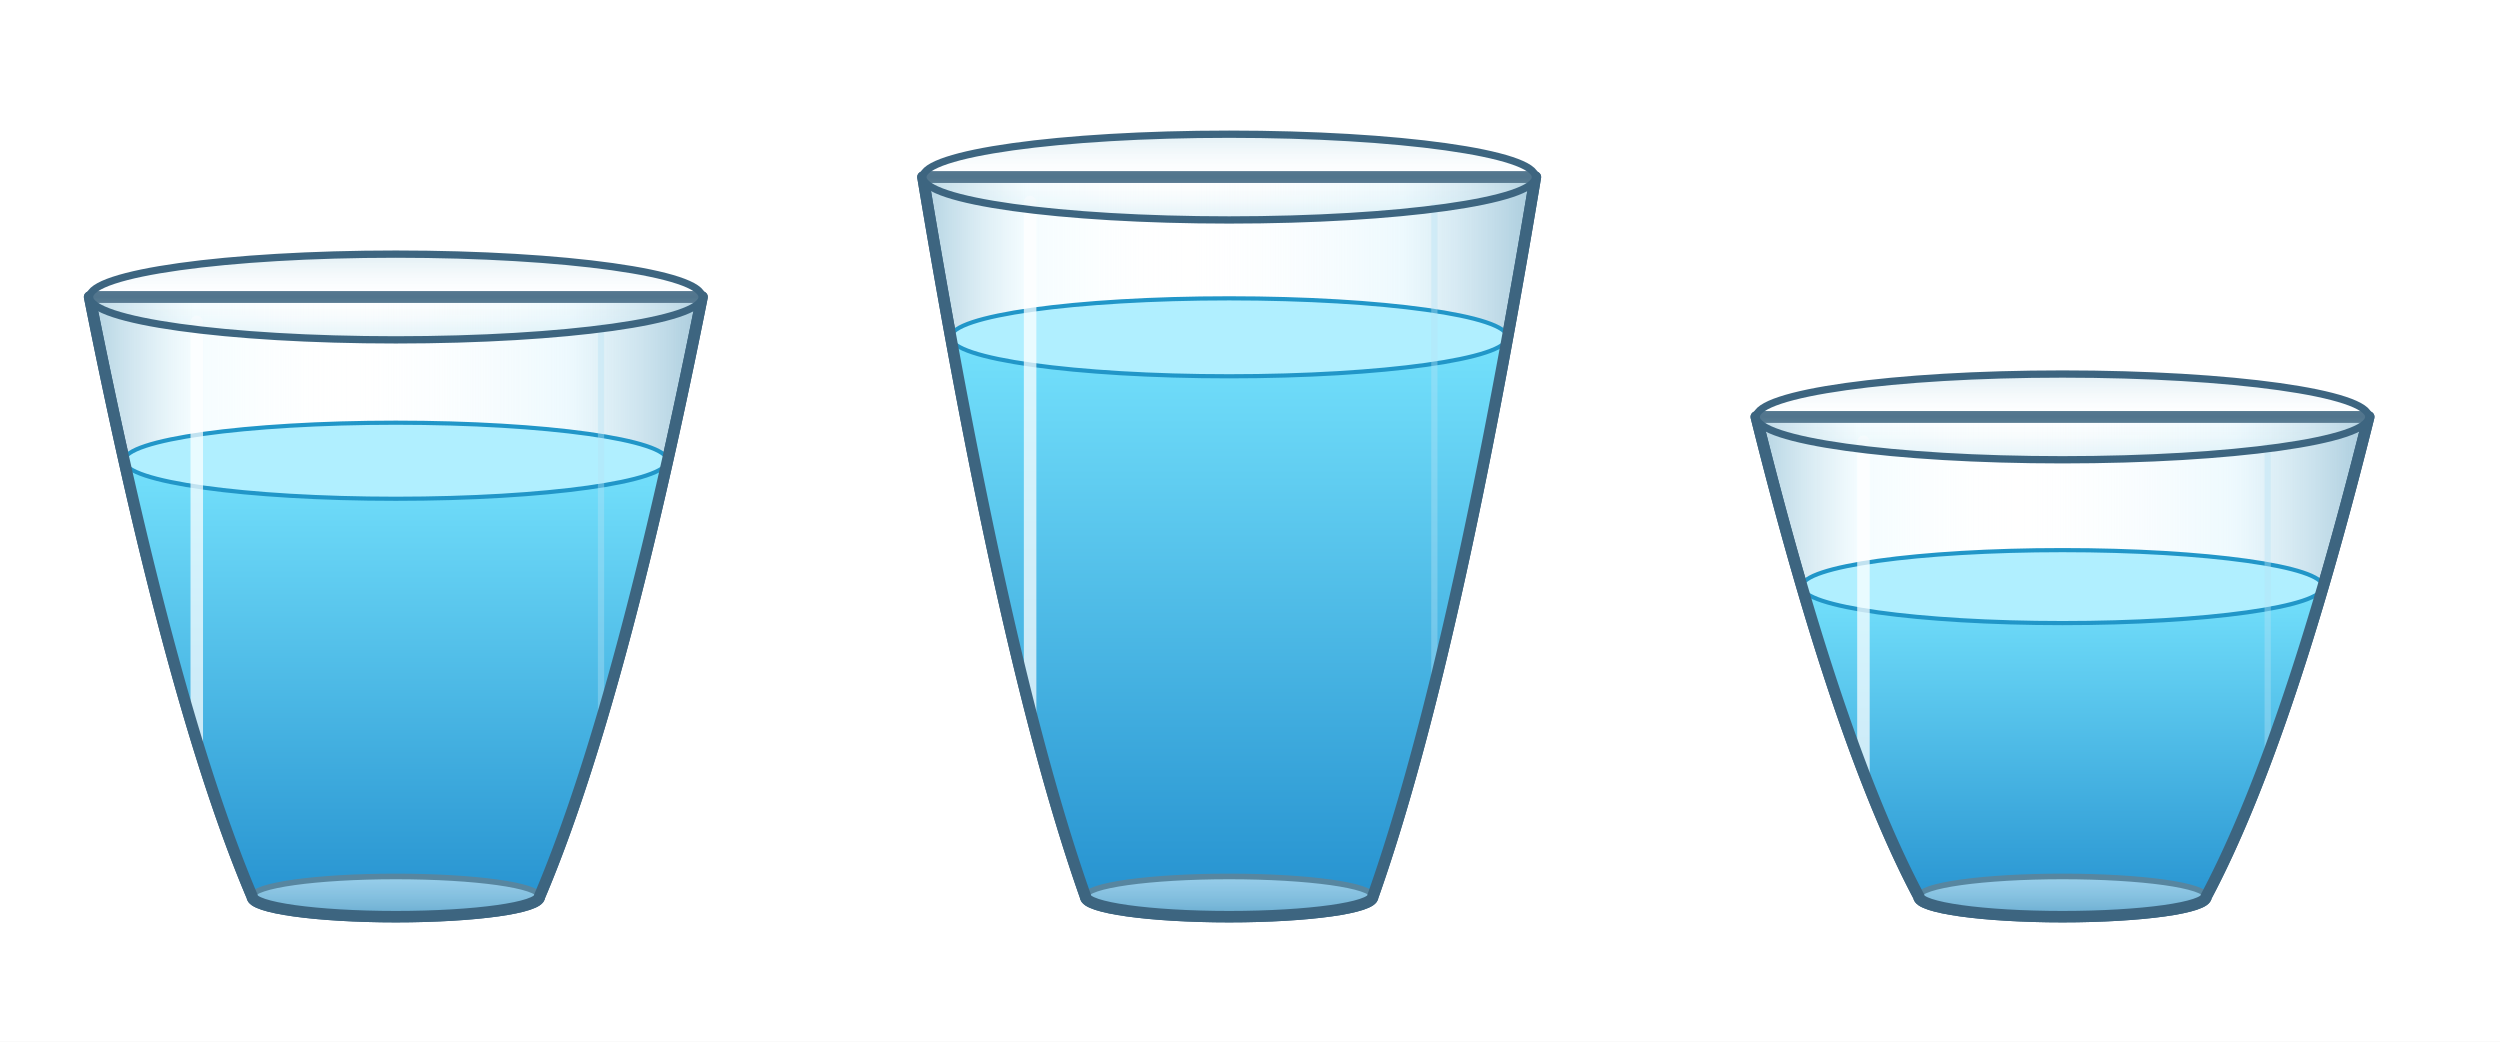
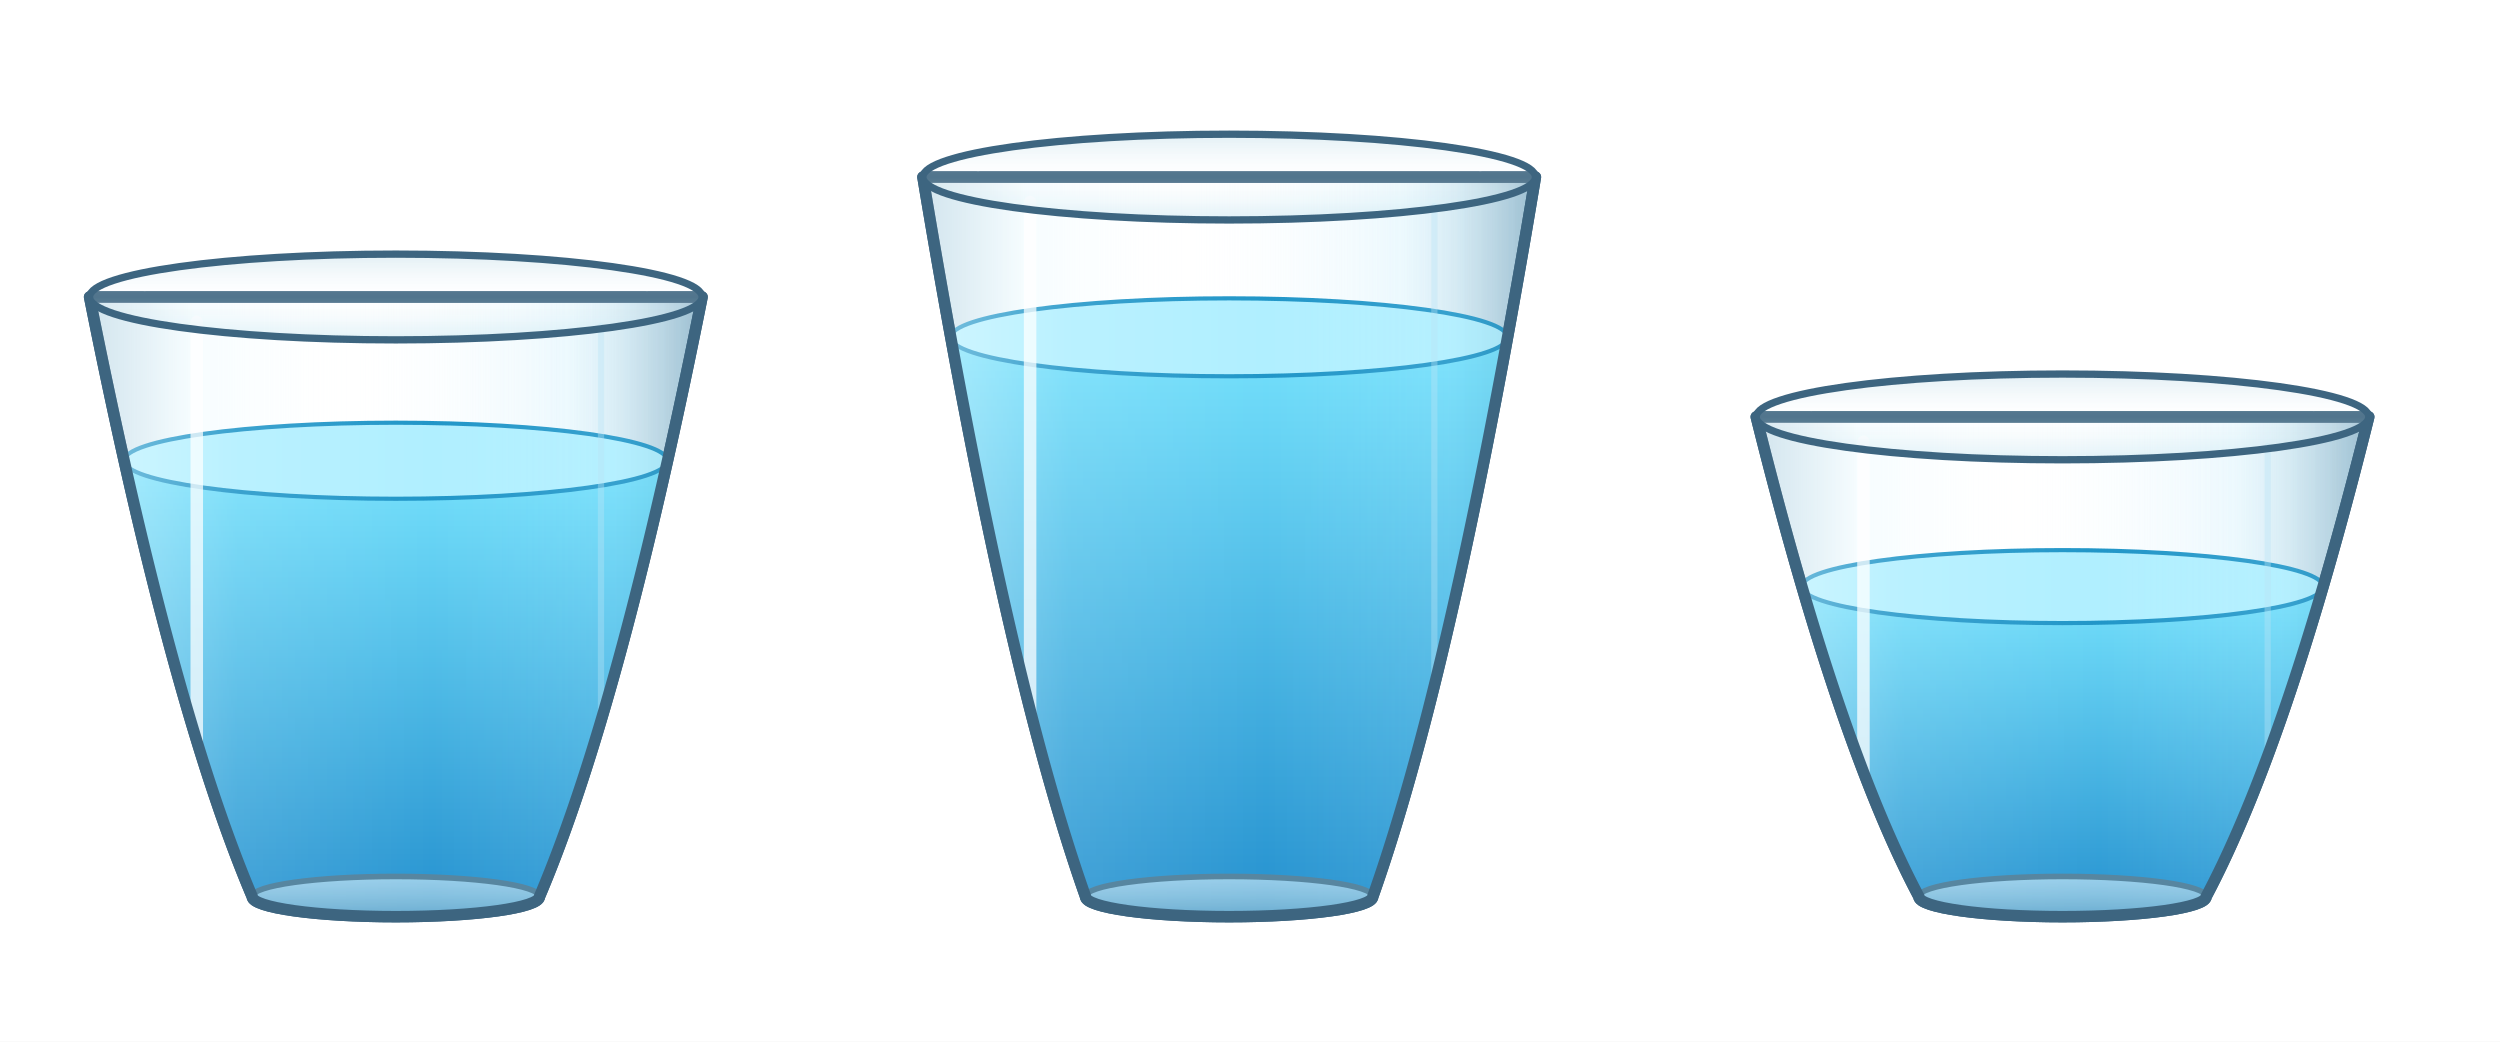
<svg xmlns="http://www.w3.org/2000/svg" width="1200" height="500" viewBox="0 0 1200 500">
  <defs>
    <linearGradient id="glass">
      <stop stop-color="#91bfd5" stop-opacity=".7" />
      <stop offset=".17" stop-color="#eafaff" stop-opacity=".5" />
      <stop offset=".43" stop-color="white" stop-opacity=".12" />
      <stop offset=".78" stop-color="#d8f2fc" stop-opacity=".45" />
      <stop offset="1" stop-color="#8bb9d0" stop-opacity=".75" />
    </linearGradient>
    <linearGradient id="water" x2="0" y2="1">
      <stop stop-color="#74e1fc" />
      <stop offset="1" stop-color="#238fce" />
    </linearGradient>
    <linearGradient id="baseGlass" x2="0" y2="1">
      <stop stop-color="#f1fcff" stop-opacity=".55" />
      <stop offset="1" stop-color="#86b8d0" stop-opacity=".7" />
    </linearGradient>
    <linearGradient id="rim" x2="0" y2="1">
      <stop stop-color="#9cc9dc" stop-opacity=".3" />
      <stop offset=".5" stop-color="white" stop-opacity=".1" />
      <stop offset="1" stop-color="#bce0ed" stop-opacity=".45" />
    </linearGradient>
+     <linearGradient id="brillo">
+       <stop stop-color="white" stop-opacity=".42" />
+       <stop offset=".24" stop-color="white" stop-opacity=".12" />
+       <stop offset=".56" stop-color="white" stop-opacity="0" />
+       <stop offset=".86" stop-color="#d6f5ff" stop-opacity=".12" />
+       <stop offset="1" stop-color="#456f89" stop-opacity=".14" />
+     </linearGradient>
  </defs>
  <rect width="1200" height="500" fill="white" />
  <defs>
    <clipPath id="body0">
      <path d="M121.051,430.347 L119.789,427.349 L118.55,424.351 L117.332,421.354 L116.133,418.356 L114.954,415.358 L113.794,412.36 L112.65,409.363 L111.523,406.365 L110.413,403.367 L109.317,400.369 L108.236,397.371 L107.17,394.373 L106.117,391.376 L105.076,388.378 L104.049,385.38 L103.034,382.382 L102.03,379.384 L101.038,376.387 L100.056,373.389 L99.085,370.391 L98.125,367.393 L97.174,364.395 L96.234,361.398 L95.302,358.4 L94.379,355.402 L93.466,352.404 L92.561,349.406 L91.664,346.409 L90.775,343.411 L89.894,340.413 L89.021,337.415 L88.155,334.417 L87.297,331.42 L86.446,328.422 L85.602,325.424 L84.764,322.426 L83.933,319.428 L83.109,316.43 L82.29,313.433 L81.479,310.435 L80.673,307.437 L79.873,304.439 L79.078,301.441 L78.29,298.444 L77.507,295.446 L76.729,292.448 L75.957,289.45 L75.189,286.452 L74.427,283.455 L73.67,280.457 L72.918,277.459 L72.171,274.461 L71.428,271.463 L70.69,268.466 L69.956,265.468 L69.227,262.47 L68.502,259.472 L67.782,256.474 L67.066,253.476 L66.354,250.479 L65.646,247.481 L64.942,244.483 L64.242,241.485 L63.546,238.488 L62.853,235.49 L62.165,232.492 L61.48,229.494 L60.799,226.496 L60.121,223.498 L59.447,220.501 L58.776,217.503 L58.109,214.505 L57.445,211.507 L56.784,208.509 L56.127,205.512 L55.473,202.514 L54.822,199.516 L54.174,196.518 L53.529,193.52 L52.888,190.523 L52.249,187.525 L51.613,184.527 L50.98,181.529 L50.35,178.531 L49.723,175.534 L49.098,172.536 L48.477,169.538 L47.858,166.54 L47.242,163.542 L46.628,160.544 L46.017,157.547 L45.408,154.549 L44.803,151.551 L44.199,148.553 L43.598,145.555 L43,142.558 L337,142.558 L336.402,145.555 L335.801,148.553 L335.197,151.551 L334.591,154.549 L333.983,157.547 L333.372,160.544 L332.759,163.542 L332.142,166.54 L331.523,169.538 L330.902,172.536 L330.277,175.534 L329.65,178.531 L329.02,181.529 L328.387,184.527 L327.751,187.525 L327.113,190.523 L326.471,193.52 L325.826,196.518 L325.178,199.516 L324.527,202.514 L323.873,205.512 L323.216,208.509 L322.555,211.507 L321.891,214.505 L321.224,217.503 L320.553,220.501 L319.879,223.498 L319.201,226.496 L318.52,229.494 L317.835,232.492 L317.147,235.49 L316.454,238.488 L315.758,241.485 L315.058,244.483 L314.354,247.481 L313.646,250.479 L312.934,253.476 L312.218,256.474 L311.498,259.472 L310.773,262.47 L310.044,265.468 L309.31,268.466 L308.572,271.463 L307.829,274.461 L307.082,277.459 L306.33,280.457 L305.573,283.455 L304.811,286.452 L304.043,289.45 L303.271,292.448 L302.493,295.446 L301.71,298.444 L300.922,301.441 L300.127,304.439 L299.327,307.437 L298.521,310.435 L297.709,313.433 L296.891,316.43 L296.067,319.428 L295.236,322.426 L294.399,325.424 L293.554,328.422 L292.703,331.42 L291.845,334.417 L290.979,337.415 L290.106,340.413 L289.225,343.411 L288.336,346.409 L287.44,349.406 L286.534,352.404 L285.621,355.402 L284.698,358.4 L283.767,361.398 L282.826,364.395 L281.875,367.393 L280.914,370.391 L279.944,373.389 L278.962,376.387 L277.97,379.384 L276.966,382.382 L275.951,385.38 L274.923,388.378 L273.883,391.376 L272.83,394.373 L271.764,397.371 L270.683,400.369 L269.587,403.367 L268.476,406.365 L267.35,409.363 L266.206,412.36 L265.046,415.358 L263.867,418.356 L262.668,421.354 L261.45,424.351 L260.211,427.349 L258.949,430.347 A68.949,9.653 0 0 1 121.051,430.347 Z" />
    </clipPath>
  </defs>
  <path d="M121.051,430.347 L119.789,427.349 L118.55,424.351 L117.332,421.354 L116.133,418.356 L114.954,415.358 L113.794,412.36 L112.65,409.363 L111.523,406.365 L110.413,403.367 L109.317,400.369 L108.236,397.371 L107.17,394.373 L106.117,391.376 L105.076,388.378 L104.049,385.38 L103.034,382.382 L102.03,379.384 L101.038,376.387 L100.056,373.389 L99.085,370.391 L98.125,367.393 L97.174,364.395 L96.234,361.398 L95.302,358.4 L94.379,355.402 L93.466,352.404 L92.561,349.406 L91.664,346.409 L90.775,343.411 L89.894,340.413 L89.021,337.415 L88.155,334.417 L87.297,331.42 L86.446,328.422 L85.602,325.424 L84.764,322.426 L83.933,319.428 L83.109,316.43 L82.29,313.433 L81.479,310.435 L80.673,307.437 L79.873,304.439 L79.078,301.441 L78.29,298.444 L77.507,295.446 L76.729,292.448 L75.957,289.45 L75.189,286.452 L74.427,283.455 L73.67,280.457 L72.918,277.459 L72.171,274.461 L71.428,271.463 L70.69,268.466 L69.956,265.468 L69.227,262.47 L68.502,259.472 L67.782,256.474 L67.066,253.476 L66.354,250.479 L65.646,247.481 L64.942,244.483 L64.242,241.485 L63.546,238.488 L62.853,235.49 L62.165,232.492 L61.48,229.494 L60.799,226.496 L60.121,223.498 L59.447,220.501 L58.776,217.503 L58.109,214.505 L57.445,211.507 L56.784,208.509 L56.127,205.512 L55.473,202.514 L54.822,199.516 L54.174,196.518 L53.529,193.52 L52.888,190.523 L52.249,187.525 L51.613,184.527 L50.98,181.529 L50.35,178.531 L49.723,175.534 L49.098,172.536 L48.477,169.538 L47.858,166.54 L47.242,163.542 L46.628,160.544 L46.017,157.547 L45.408,154.549 L44.803,151.551 L44.199,148.553 L43.598,145.555 L43,142.558 L337,142.558 L336.402,145.555 L335.801,148.553 L335.197,151.551 L334.591,154.549 L333.983,157.547 L333.372,160.544 L332.759,163.542 L332.142,166.54 L331.523,169.538 L330.902,172.536 L330.277,175.534 L329.65,178.531 L329.02,181.529 L328.387,184.527 L327.751,187.525 L327.113,190.523 L326.471,193.52 L325.826,196.518 L325.178,199.516 L324.527,202.514 L323.873,205.512 L323.216,208.509 L322.555,211.507 L321.891,214.505 L321.224,217.503 L320.553,220.501 L319.879,223.498 L319.201,226.496 L318.52,229.494 L317.835,232.492 L317.147,235.49 L316.454,238.488 L315.758,241.485 L315.058,244.483 L314.354,247.481 L313.646,250.479 L312.934,253.476 L312.218,256.474 L311.498,259.472 L310.773,262.47 L310.044,265.468 L309.31,268.466 L308.572,271.463 L307.829,274.461 L307.082,277.459 L306.33,280.457 L305.573,283.455 L304.811,286.452 L304.043,289.45 L303.271,292.448 L302.493,295.446 L301.71,298.444 L300.922,301.441 L300.127,304.439 L299.327,307.437 L298.521,310.435 L297.709,313.433 L296.891,316.43 L296.067,319.428 L295.236,322.426 L294.399,325.424 L293.554,328.422 L292.703,331.42 L291.845,334.417 L290.979,337.415 L290.106,340.413 L289.225,343.411 L288.336,346.409 L287.44,349.406 L286.534,352.404 L285.621,355.402 L284.698,358.4 L283.767,361.398 L282.826,364.395 L281.875,367.393 L280.914,370.391 L279.944,373.389 L278.962,376.387 L277.97,379.384 L276.966,382.382 L275.951,385.38 L274.923,388.378 L273.883,391.376 L272.83,394.373 L271.764,397.371 L270.683,400.369 L269.587,403.367 L268.476,406.365 L267.35,409.363 L266.206,412.36 L265.046,415.358 L263.867,418.356 L262.668,421.354 L261.45,424.351 L260.211,427.349 L258.949,430.347 A68.949,9.653 0 0 1 121.051,430.347 Z" fill="url(#glass)" stroke="#3d6580" stroke-width="5.5" stroke-linejoin="round" />
  <g clip-path="url(#body0)">
    <rect x="0" y="221.153" width="400" height="222.847" fill="url(#water)" />
    <ellipse cx="190" cy="221.153" rx="130.407" ry="18.257" fill="#b0efff" stroke="#2196c8" stroke-width="2" />
    <path d="M94.45 154.558 L94.45 420.347" stroke="white" stroke-opacity=".72" stroke-width="6" stroke-linecap="round" />
    <path d="M288.49 156.558 L288.49 420.347" stroke="#b5e3f6" stroke-opacity=".38" stroke-width="3" stroke-linecap="round" />
  </g>
+   <g aria-hidden="true" clip-path="url(#body0)">
+     <rect x="43" y="142.558" width="294" height="297.442" fill="url(#brillo)" />
+   </g>
+   <path d="M69.46,138.442 A123.48,13.377 0 0 1 310.54,138.442" fill="none" stroke="white" stroke-opacity=".9" stroke-width="2.8" stroke-linecap="round" />
  <ellipse data-base="true" cx="190" cy="430.347" rx="68.949" ry="9.653" fill="url(#baseGlass)" stroke="#5786a0" stroke-width="2.7" />
  <path d="M121.051,430.347 L119.789,427.349 L118.55,424.351 L117.332,421.354 L116.133,418.356 L114.954,415.358 L113.794,412.36 L112.65,409.363 L111.523,406.365 L110.413,403.367 L109.317,400.369 L108.236,397.371 L107.17,394.373 L106.117,391.376 L105.076,388.378 L104.049,385.38 L103.034,382.382 L102.03,379.384 L101.038,376.387 L100.056,373.389 L99.085,370.391 L98.125,367.393 L97.174,364.395 L96.234,361.398 L95.302,358.4 L94.379,355.402 L93.466,352.404 L92.561,349.406 L91.664,346.409 L90.775,343.411 L89.894,340.413 L89.021,337.415 L88.155,334.417 L87.297,331.42 L86.446,328.422 L85.602,325.424 L84.764,322.426 L83.933,319.428 L83.109,316.43 L82.29,313.433 L81.479,310.435 L80.673,307.437 L79.873,304.439 L79.078,301.441 L78.29,298.444 L77.507,295.446 L76.729,292.448 L75.957,289.45 L75.189,286.452 L74.427,283.455 L73.67,280.457 L72.918,277.459 L72.171,274.461 L71.428,271.463 L70.69,268.466 L69.956,265.468 L69.227,262.47 L68.502,259.472 L67.782,256.474 L67.066,253.476 L66.354,250.479 L65.646,247.481 L64.942,244.483 L64.242,241.485 L63.546,238.488 L62.853,235.49 L62.165,232.492 L61.48,229.494 L60.799,226.496 L60.121,223.498 L59.447,220.501 L58.776,217.503 L58.109,214.505 L57.445,211.507 L56.784,208.509 L56.127,205.512 L55.473,202.514 L54.822,199.516 L54.174,196.518 L53.529,193.52 L52.888,190.523 L52.249,187.525 L51.613,184.527 L50.98,181.529 L50.35,178.531 L49.723,175.534 L49.098,172.536 L48.477,169.538 L47.858,166.54 L47.242,163.542 L46.628,160.544 L46.017,157.547 L45.408,154.549 L44.803,151.551 L44.199,148.553 L43.598,145.555 L43,142.558 L337,142.558 L336.402,145.555 L335.801,148.553 L335.197,151.551 L334.591,154.549 L333.983,157.547 L333.372,160.544 L332.759,163.542 L332.142,166.54 L331.523,169.538 L330.902,172.536 L330.277,175.534 L329.65,178.531 L329.02,181.529 L328.387,184.527 L327.751,187.525 L327.113,190.523 L326.471,193.52 L325.826,196.518 L325.178,199.516 L324.527,202.514 L323.873,205.512 L323.216,208.509 L322.555,211.507 L321.891,214.505 L321.224,217.503 L320.553,220.501 L319.879,223.498 L319.201,226.496 L318.52,229.494 L317.835,232.492 L317.147,235.49 L316.454,238.488 L315.758,241.485 L315.058,244.483 L314.354,247.481 L313.646,250.479 L312.934,253.476 L312.218,256.474 L311.498,259.472 L310.773,262.47 L310.044,265.468 L309.31,268.466 L308.572,271.463 L307.829,274.461 L307.082,277.459 L306.33,280.457 L305.573,283.455 L304.811,286.452 L304.043,289.45 L303.271,292.448 L302.493,295.446 L301.71,298.444 L300.922,301.441 L300.127,304.439 L299.327,307.437 L298.521,310.435 L297.709,313.433 L296.891,316.43 L296.067,319.428 L295.236,322.426 L294.399,325.424 L293.554,328.422 L292.703,331.42 L291.845,334.417 L290.979,337.415 L290.106,340.413 L289.225,343.411 L288.336,346.409 L287.44,349.406 L286.534,352.404 L285.621,355.402 L284.698,358.4 L283.767,361.398 L282.826,364.395 L281.875,367.393 L280.914,370.391 L279.944,373.389 L278.962,376.387 L277.97,379.384 L276.966,382.382 L275.951,385.38 L274.923,388.378 L273.883,391.376 L272.83,394.373 L271.764,397.371 L270.683,400.369 L269.587,403.367 L268.476,406.365 L267.35,409.363 L266.206,412.36 L265.046,415.358 L263.867,418.356 L262.668,421.354 L261.45,424.351 L260.211,427.349 L258.949,430.347 A68.949,9.653 0 0 1 121.051,430.347 Z" fill="none" stroke="#3d6580" stroke-width="5.5" stroke-linejoin="round" />
  <ellipse cx="190" cy="142.558" rx="147" ry="20.58" fill="url(#rim)" stroke="#3d6580" stroke-width="3.5" />
  <defs>
    <clipPath id="body1">
      <path d="M521.051,430.347 L519.789,426.75 L518.55,423.152 L517.332,419.555 L516.133,415.958 L514.954,412.36 L513.794,408.763 L512.65,405.166 L511.524,401.568 L510.413,397.971 L509.317,394.373 L508.236,390.776 L507.17,387.179 L506.117,383.581 L505.077,379.984 L504.049,376.387 L503.034,372.789 L502.03,369.192 L501.038,365.594 L500.056,361.997 L499.086,358.4 L498.125,354.802 L497.174,351.205 L496.233,347.608 L495.302,344.01 L494.379,340.413 L493.466,336.815 L492.56,333.218 L491.664,329.621 L490.775,326.023 L489.894,322.426 L489.021,318.829 L488.155,315.231 L487.297,311.634 L486.446,308.037 L485.601,304.439 L484.764,300.842 L483.933,297.245 L483.109,293.647 L482.291,290.05 L481.479,286.452 L480.673,282.855 L479.873,279.258 L479.078,275.66 L478.29,272.063 L477.507,268.466 L476.729,264.868 L475.957,261.271 L475.189,257.673 L474.427,254.076 L473.67,250.479 L472.918,246.881 L472.171,243.284 L471.428,239.687 L470.69,236.089 L469.956,232.492 L469.227,228.894 L468.502,225.297 L467.782,221.7 L467.066,218.102 L466.354,214.505 L465.646,210.908 L464.942,207.31 L464.242,203.713 L463.546,200.115 L462.853,196.518 L462.165,192.921 L461.48,189.323 L460.799,185.726 L460.121,182.129 L459.447,178.531 L458.776,174.934 L458.109,171.337 L457.445,167.739 L456.784,164.142 L456.127,160.544 L455.473,156.947 L454.822,153.35 L454.174,149.752 L453.529,146.155 L452.887,142.558 L452.249,138.96 L451.613,135.363 L450.98,131.766 L450.35,128.168 L449.723,124.571 L449.098,120.973 L448.477,117.376 L447.858,113.779 L447.241,110.181 L446.628,106.584 L446.017,102.987 L445.409,99.389 L444.803,95.792 L444.199,92.195 L443.598,88.597 L443,85 L737,85 L736.402,88.597 L735.801,92.195 L735.197,95.792 L734.591,99.389 L733.983,102.987 L733.372,106.584 L732.759,110.181 L732.142,113.779 L731.523,117.376 L730.902,120.973 L730.277,124.571 L729.65,128.168 L729.02,131.766 L728.387,135.363 L727.751,138.96 L727.112,142.558 L726.471,146.155 L725.826,149.752 L725.178,153.35 L724.527,156.947 L723.873,160.544 L723.216,164.142 L722.555,167.739 L721.891,171.337 L721.224,174.934 L720.553,178.531 L719.879,182.129 L719.201,185.726 L718.52,189.323 L717.835,192.921 L717.146,196.518 L716.454,200.115 L715.758,203.713 L715.058,207.31 L714.354,210.908 L713.646,214.505 L712.934,218.102 L712.218,221.7 L711.497,225.297 L710.773,228.894 L710.044,232.492 L709.31,236.089 L708.572,239.687 L707.83,243.284 L707.082,246.881 L706.33,250.479 L705.573,254.076 L704.811,257.673 L704.043,261.271 L703.271,264.868 L702.493,268.466 L701.71,272.063 L700.922,275.66 L700.127,279.258 L699.327,282.855 L698.521,286.452 L697.71,290.05 L696.891,293.647 L696.067,297.245 L695.236,300.842 L694.399,304.439 L693.554,308.037 L692.703,311.634 L691.845,315.231 L690.979,318.829 L690.106,322.426 L689.225,326.023 L688.336,329.621 L687.439,333.218 L686.534,336.815 L685.621,340.413 L684.698,344.01 L683.766,347.608 L682.826,351.205 L681.875,354.802 L680.914,358.4 L679.944,361.997 L678.962,365.594 L677.97,369.192 L676.966,372.789 L675.951,376.387 L674.923,379.984 L673.883,383.581 L672.83,387.179 L671.764,390.776 L670.683,394.373 L669.587,397.971 L668.476,401.568 L667.35,405.166 L666.206,408.763 L665.046,412.36 L663.867,415.958 L662.668,419.555 L661.45,423.152 L660.211,426.75 L658.949,430.347 A68.949,9.653 0 0 1 521.051,430.347 Z" />
    </clipPath>
  </defs>
  <path d="M521.051,430.347 L519.789,426.75 L518.55,423.152 L517.332,419.555 L516.133,415.958 L514.954,412.36 L513.794,408.763 L512.65,405.166 L511.524,401.568 L510.413,397.971 L509.317,394.373 L508.236,390.776 L507.17,387.179 L506.117,383.581 L505.077,379.984 L504.049,376.387 L503.034,372.789 L502.03,369.192 L501.038,365.594 L500.056,361.997 L499.086,358.4 L498.125,354.802 L497.174,351.205 L496.233,347.608 L495.302,344.01 L494.379,340.413 L493.466,336.815 L492.56,333.218 L491.664,329.621 L490.775,326.023 L489.894,322.426 L489.021,318.829 L488.155,315.231 L487.297,311.634 L486.446,308.037 L485.601,304.439 L484.764,300.842 L483.933,297.245 L483.109,293.647 L482.291,290.05 L481.479,286.452 L480.673,282.855 L479.873,279.258 L479.078,275.66 L478.29,272.063 L477.507,268.466 L476.729,264.868 L475.957,261.271 L475.189,257.673 L474.427,254.076 L473.67,250.479 L472.918,246.881 L472.171,243.284 L471.428,239.687 L470.69,236.089 L469.956,232.492 L469.227,228.894 L468.502,225.297 L467.782,221.7 L467.066,218.102 L466.354,214.505 L465.646,210.908 L464.942,207.31 L464.242,203.713 L463.546,200.115 L462.853,196.518 L462.165,192.921 L461.48,189.323 L460.799,185.726 L460.121,182.129 L459.447,178.531 L458.776,174.934 L458.109,171.337 L457.445,167.739 L456.784,164.142 L456.127,160.544 L455.473,156.947 L454.822,153.35 L454.174,149.752 L453.529,146.155 L452.887,142.558 L452.249,138.96 L451.613,135.363 L450.98,131.766 L450.35,128.168 L449.723,124.571 L449.098,120.973 L448.477,117.376 L447.858,113.779 L447.241,110.181 L446.628,106.584 L446.017,102.987 L445.409,99.389 L444.803,95.792 L444.199,92.195 L443.598,88.597 L443,85 L737,85 L736.402,88.597 L735.801,92.195 L735.197,95.792 L734.591,99.389 L733.983,102.987 L733.372,106.584 L732.759,110.181 L732.142,113.779 L731.523,117.376 L730.902,120.973 L730.277,124.571 L729.65,128.168 L729.02,131.766 L728.387,135.363 L727.751,138.96 L727.112,142.558 L726.471,146.155 L725.826,149.752 L725.178,153.35 L724.527,156.947 L723.873,160.544 L723.216,164.142 L722.555,167.739 L721.891,171.337 L721.224,174.934 L720.553,178.531 L719.879,182.129 L719.201,185.726 L718.52,189.323 L717.835,192.921 L717.146,196.518 L716.454,200.115 L715.758,203.713 L715.058,207.31 L714.354,210.908 L713.646,214.505 L712.934,218.102 L712.218,221.7 L711.497,225.297 L710.773,228.894 L710.044,232.492 L709.31,236.089 L708.572,239.687 L707.83,243.284 L707.082,246.881 L706.33,250.479 L705.573,254.076 L704.811,257.673 L704.043,261.271 L703.271,264.868 L702.493,268.466 L701.71,272.063 L700.922,275.66 L700.127,279.258 L699.327,282.855 L698.521,286.452 L697.71,290.05 L696.891,293.647 L696.067,297.245 L695.236,300.842 L694.399,304.439 L693.554,308.037 L692.703,311.634 L691.845,315.231 L690.979,318.829 L690.106,322.426 L689.225,326.023 L688.336,329.621 L687.439,333.218 L686.534,336.815 L685.621,340.413 L684.698,344.01 L683.766,347.608 L682.826,351.205 L681.875,354.802 L680.914,358.4 L679.944,361.997 L678.962,365.594 L677.97,369.192 L676.966,372.789 L675.951,376.387 L674.923,379.984 L673.883,383.581 L672.83,387.179 L671.764,390.776 L670.683,394.373 L669.587,397.971 L668.476,401.568 L667.35,405.166 L666.206,408.763 L665.046,412.36 L663.867,415.958 L662.668,419.555 L661.45,423.152 L660.211,426.75 L658.949,430.347 A68.949,9.653 0 0 1 521.051,430.347 Z" fill="url(#glass)" stroke="#3d6580" stroke-width="5.5" stroke-linejoin="round" />
  <g clip-path="url(#body1)">
    <rect x="400" y="161.909" width="400" height="282.091" fill="url(#water)" />
    <ellipse cx="590" cy="161.909" rx="133.624" ry="18.707" fill="#b0efff" stroke="#2196c8" stroke-width="2" />
    <path d="M494.45 97 L494.45 420.347" stroke="white" stroke-opacity=".72" stroke-width="6" stroke-linecap="round" />
    <path d="M688.49 99 L688.49 420.347" stroke="#b5e3f6" stroke-opacity=".38" stroke-width="3" stroke-linecap="round" />
  </g>
+   <g aria-hidden="true" clip-path="url(#body1)">
+     <rect x="443" y="85" width="294" height="355" fill="url(#brillo)" />
+   </g>
+   <path d="M469.46,80.884 A123.48,13.377 0 0 1 710.54,80.884" fill="none" stroke="white" stroke-opacity=".9" stroke-width="2.8" stroke-linecap="round" />
  <ellipse data-base="true" cx="590" cy="430.347" rx="68.949" ry="9.653" fill="url(#baseGlass)" stroke="#5786a0" stroke-width="2.7" />
  <path d="M521.051,430.347 L519.789,426.75 L518.55,423.152 L517.332,419.555 L516.133,415.958 L514.954,412.36 L513.794,408.763 L512.65,405.166 L511.524,401.568 L510.413,397.971 L509.317,394.373 L508.236,390.776 L507.17,387.179 L506.117,383.581 L505.077,379.984 L504.049,376.387 L503.034,372.789 L502.03,369.192 L501.038,365.594 L500.056,361.997 L499.086,358.4 L498.125,354.802 L497.174,351.205 L496.233,347.608 L495.302,344.01 L494.379,340.413 L493.466,336.815 L492.56,333.218 L491.664,329.621 L490.775,326.023 L489.894,322.426 L489.021,318.829 L488.155,315.231 L487.297,311.634 L486.446,308.037 L485.601,304.439 L484.764,300.842 L483.933,297.245 L483.109,293.647 L482.291,290.05 L481.479,286.452 L480.673,282.855 L479.873,279.258 L479.078,275.66 L478.29,272.063 L477.507,268.466 L476.729,264.868 L475.957,261.271 L475.189,257.673 L474.427,254.076 L473.67,250.479 L472.918,246.881 L472.171,243.284 L471.428,239.687 L470.69,236.089 L469.956,232.492 L469.227,228.894 L468.502,225.297 L467.782,221.7 L467.066,218.102 L466.354,214.505 L465.646,210.908 L464.942,207.31 L464.242,203.713 L463.546,200.115 L462.853,196.518 L462.165,192.921 L461.48,189.323 L460.799,185.726 L460.121,182.129 L459.447,178.531 L458.776,174.934 L458.109,171.337 L457.445,167.739 L456.784,164.142 L456.127,160.544 L455.473,156.947 L454.822,153.35 L454.174,149.752 L453.529,146.155 L452.887,142.558 L452.249,138.96 L451.613,135.363 L450.98,131.766 L450.35,128.168 L449.723,124.571 L449.098,120.973 L448.477,117.376 L447.858,113.779 L447.241,110.181 L446.628,106.584 L446.017,102.987 L445.409,99.389 L444.803,95.792 L444.199,92.195 L443.598,88.597 L443,85 L737,85 L736.402,88.597 L735.801,92.195 L735.197,95.792 L734.591,99.389 L733.983,102.987 L733.372,106.584 L732.759,110.181 L732.142,113.779 L731.523,117.376 L730.902,120.973 L730.277,124.571 L729.65,128.168 L729.02,131.766 L728.387,135.363 L727.751,138.96 L727.112,142.558 L726.471,146.155 L725.826,149.752 L725.178,153.35 L724.527,156.947 L723.873,160.544 L723.216,164.142 L722.555,167.739 L721.891,171.337 L721.224,174.934 L720.553,178.531 L719.879,182.129 L719.201,185.726 L718.52,189.323 L717.835,192.921 L717.146,196.518 L716.454,200.115 L715.758,203.713 L715.058,207.31 L714.354,210.908 L713.646,214.505 L712.934,218.102 L712.218,221.7 L711.497,225.297 L710.773,228.894 L710.044,232.492 L709.31,236.089 L708.572,239.687 L707.83,243.284 L707.082,246.881 L706.33,250.479 L705.573,254.076 L704.811,257.673 L704.043,261.271 L703.271,264.868 L702.493,268.466 L701.71,272.063 L700.922,275.66 L700.127,279.258 L699.327,282.855 L698.521,286.452 L697.71,290.05 L696.891,293.647 L696.067,297.245 L695.236,300.842 L694.399,304.439 L693.554,308.037 L692.703,311.634 L691.845,315.231 L690.979,318.829 L690.106,322.426 L689.225,326.023 L688.336,329.621 L687.439,333.218 L686.534,336.815 L685.621,340.413 L684.698,344.01 L683.766,347.608 L682.826,351.205 L681.875,354.802 L680.914,358.4 L679.944,361.997 L678.962,365.594 L677.97,369.192 L676.966,372.789 L675.951,376.387 L674.923,379.984 L673.883,383.581 L672.83,387.179 L671.764,390.776 L670.683,394.373 L669.587,397.971 L668.476,401.568 L667.35,405.166 L666.206,408.763 L665.046,412.36 L663.867,415.958 L662.668,419.555 L661.45,423.152 L660.211,426.75 L658.949,430.347 A68.949,9.653 0 0 1 521.051,430.347 Z" fill="none" stroke="#3d6580" stroke-width="5.5" stroke-linejoin="round" />
  <ellipse cx="590" cy="85" rx="147" ry="20.58" fill="url(#rim)" stroke="#3d6580" stroke-width="3.5" />
  <defs>
    <clipPath id="body2">
      <path d="M921.051,430.347 L919.789,427.949 L918.55,425.551 L917.332,423.152 L916.133,420.754 L914.954,418.356 L913.794,415.958 L912.65,413.559 L911.524,411.161 L910.413,408.763 L909.317,406.365 L908.236,403.966 L907.17,401.568 L906.117,399.17 L905.077,396.772 L904.049,394.373 L903.034,391.975 L902.03,389.577 L901.038,387.179 L900.056,384.781 L899.086,382.382 L898.125,379.984 L897.174,377.586 L896.234,375.188 L895.302,372.789 L894.379,370.391 L893.466,367.993 L892.561,365.594 L891.664,363.196 L890.775,360.798 L889.894,358.4 L889.021,356.002 L888.155,353.603 L887.297,351.205 L886.446,348.807 L885.601,346.409 L884.764,344.01 L883.933,341.612 L883.109,339.214 L882.29,336.815 L881.479,334.417 L880.673,332.019 L879.873,329.621 L879.078,327.223 L878.29,324.824 L877.507,322.426 L876.729,320.028 L875.957,317.63 L875.189,315.231 L874.427,312.833 L873.67,310.435 L872.918,308.037 L872.17,305.638 L871.428,303.24 L870.69,300.842 L869.956,298.444 L869.227,296.045 L868.503,293.647 L867.782,291.249 L867.066,288.851 L866.354,286.452 L865.646,284.054 L864.942,281.656 L864.242,279.258 L863.546,276.859 L862.854,274.461 L862.165,272.063 L861.48,269.665 L860.799,267.266 L860.121,264.868 L859.447,262.47 L858.776,260.072 L858.109,257.673 L857.445,255.275 L856.784,252.877 L856.127,250.479 L855.473,248.08 L854.822,245.682 L854.174,243.284 L853.529,240.886 L852.888,238.488 L852.249,236.089 L851.613,233.691 L850.98,231.293 L850.35,228.894 L849.723,226.496 L849.098,224.098 L848.477,221.7 L847.858,219.302 L847.241,216.903 L846.628,214.505 L846.017,212.107 L845.409,209.708 L844.803,207.31 L844.199,204.912 L843.598,202.514 L843,200.115 L1137,200.115 L1136.402,202.514 L1135.801,204.912 L1135.197,207.31 L1134.591,209.708 L1133.983,212.107 L1133.372,214.505 L1132.758,216.903 L1132.142,219.302 L1131.523,221.7 L1130.902,224.098 L1130.277,226.496 L1129.65,228.894 L1129.02,231.293 L1128.387,233.691 L1127.751,236.089 L1127.112,238.488 L1126.471,240.886 L1125.826,243.284 L1125.178,245.682 L1124.527,248.08 L1123.873,250.479 L1123.216,252.877 L1122.555,255.275 L1121.891,257.673 L1121.224,260.072 L1120.553,262.47 L1119.879,264.868 L1119.201,267.266 L1118.52,269.665 L1117.835,272.063 L1117.147,274.461 L1116.454,276.859 L1115.758,279.258 L1115.058,281.656 L1114.354,284.054 L1113.646,286.452 L1112.934,288.851 L1112.218,291.249 L1111.497,293.647 L1110.773,296.045 L1110.044,298.444 L1109.31,300.842 L1108.572,303.24 L1107.83,305.638 L1107.082,308.037 L1106.33,310.435 L1105.573,312.833 L1104.811,315.231 L1104.043,317.63 L1103.271,320.028 L1102.493,322.426 L1101.71,324.824 L1100.922,327.223 L1100.127,329.621 L1099.327,332.019 L1098.521,334.417 L1097.709,336.815 L1096.891,339.214 L1096.067,341.612 L1095.236,344.01 L1094.399,346.409 L1093.554,348.807 L1092.703,351.205 L1091.845,353.603 L1090.979,356.002 L1090.106,358.4 L1089.225,360.798 L1088.336,363.196 L1087.439,365.594 L1086.534,367.993 L1085.621,370.391 L1084.698,372.789 L1083.766,375.188 L1082.826,377.586 L1081.875,379.984 L1080.915,382.382 L1079.944,384.781 L1078.962,387.179 L1077.97,389.577 L1076.966,391.975 L1075.951,394.373 L1074.924,396.772 L1073.883,399.17 L1072.83,401.568 L1071.764,403.966 L1070.683,406.365 L1069.587,408.763 L1068.476,411.161 L1067.35,413.559 L1066.206,415.958 L1065.046,418.356 L1063.867,420.754 L1062.668,423.152 L1061.45,425.551 L1060.211,427.949 L1058.949,430.347 A68.949,9.653 0 0 1 921.051,430.347 Z" />
    </clipPath>
  </defs>
  <path d="M921.051,430.347 L919.789,427.949 L918.55,425.551 L917.332,423.152 L916.133,420.754 L914.954,418.356 L913.794,415.958 L912.65,413.559 L911.524,411.161 L910.413,408.763 L909.317,406.365 L908.236,403.966 L907.17,401.568 L906.117,399.17 L905.077,396.772 L904.049,394.373 L903.034,391.975 L902.03,389.577 L901.038,387.179 L900.056,384.781 L899.086,382.382 L898.125,379.984 L897.174,377.586 L896.234,375.188 L895.302,372.789 L894.379,370.391 L893.466,367.993 L892.561,365.594 L891.664,363.196 L890.775,360.798 L889.894,358.4 L889.021,356.002 L888.155,353.603 L887.297,351.205 L886.446,348.807 L885.601,346.409 L884.764,344.01 L883.933,341.612 L883.109,339.214 L882.29,336.815 L881.479,334.417 L880.673,332.019 L879.873,329.621 L879.078,327.223 L878.29,324.824 L877.507,322.426 L876.729,320.028 L875.957,317.63 L875.189,315.231 L874.427,312.833 L873.67,310.435 L872.918,308.037 L872.17,305.638 L871.428,303.24 L870.69,300.842 L869.956,298.444 L869.227,296.045 L868.503,293.647 L867.782,291.249 L867.066,288.851 L866.354,286.452 L865.646,284.054 L864.942,281.656 L864.242,279.258 L863.546,276.859 L862.854,274.461 L862.165,272.063 L861.48,269.665 L860.799,267.266 L860.121,264.868 L859.447,262.47 L858.776,260.072 L858.109,257.673 L857.445,255.275 L856.784,252.877 L856.127,250.479 L855.473,248.08 L854.822,245.682 L854.174,243.284 L853.529,240.886 L852.888,238.488 L852.249,236.089 L851.613,233.691 L850.98,231.293 L850.35,228.894 L849.723,226.496 L849.098,224.098 L848.477,221.7 L847.858,219.302 L847.241,216.903 L846.628,214.505 L846.017,212.107 L845.409,209.708 L844.803,207.31 L844.199,204.912 L843.598,202.514 L843,200.115 L1137,200.115 L1136.402,202.514 L1135.801,204.912 L1135.197,207.31 L1134.591,209.708 L1133.983,212.107 L1133.372,214.505 L1132.758,216.903 L1132.142,219.302 L1131.523,221.7 L1130.902,224.098 L1130.277,226.496 L1129.65,228.894 L1129.02,231.293 L1128.387,233.691 L1127.751,236.089 L1127.112,238.488 L1126.471,240.886 L1125.826,243.284 L1125.178,245.682 L1124.527,248.08 L1123.873,250.479 L1123.216,252.877 L1122.555,255.275 L1121.891,257.673 L1121.224,260.072 L1120.553,262.47 L1119.879,264.868 L1119.201,267.266 L1118.52,269.665 L1117.835,272.063 L1117.147,274.461 L1116.454,276.859 L1115.758,279.258 L1115.058,281.656 L1114.354,284.054 L1113.646,286.452 L1112.934,288.851 L1112.218,291.249 L1111.497,293.647 L1110.773,296.045 L1110.044,298.444 L1109.31,300.842 L1108.572,303.24 L1107.83,305.638 L1107.082,308.037 L1106.33,310.435 L1105.573,312.833 L1104.811,315.231 L1104.043,317.63 L1103.271,320.028 L1102.493,322.426 L1101.71,324.824 L1100.922,327.223 L1100.127,329.621 L1099.327,332.019 L1098.521,334.417 L1097.709,336.815 L1096.891,339.214 L1096.067,341.612 L1095.236,344.01 L1094.399,346.409 L1093.554,348.807 L1092.703,351.205 L1091.845,353.603 L1090.979,356.002 L1090.106,358.4 L1089.225,360.798 L1088.336,363.196 L1087.439,365.594 L1086.534,367.993 L1085.621,370.391 L1084.698,372.789 L1083.766,375.188 L1082.826,377.586 L1081.875,379.984 L1080.915,382.382 L1079.944,384.781 L1078.962,387.179 L1077.97,389.577 L1076.966,391.975 L1075.951,394.373 L1074.924,396.772 L1073.883,399.17 L1072.83,401.568 L1071.764,403.966 L1070.683,406.365 L1069.587,408.763 L1068.476,411.161 L1067.35,413.559 L1066.206,415.958 L1065.046,418.356 L1063.867,420.754 L1062.668,423.152 L1061.45,425.551 L1060.211,427.949 L1058.949,430.347 A68.949,9.653 0 0 1 921.051,430.347 Z" fill="url(#glass)" stroke="#3d6580" stroke-width="5.5" stroke-linejoin="round" />
  <g clip-path="url(#body2)">
    <rect x="800" y="281.572" width="400" height="162.429" fill="url(#water)" />
    <ellipse cx="990" cy="281.572" rx="125.083" ry="17.512" fill="#b0efff" stroke="#2196c8" stroke-width="2" />
    <path d="M894.45 212.115 L894.45 420.347" stroke="white" stroke-opacity=".72" stroke-width="6" stroke-linecap="round" />
    <path d="M1088.49 214.115 L1088.49 420.347" stroke="#b5e3f6" stroke-opacity=".38" stroke-width="3" stroke-linecap="round" />
  </g>
+   <g aria-hidden="true" clip-path="url(#body2)">
+     <rect x="843" y="200.115" width="294" height="239.885" fill="url(#brillo)" />
+   </g>
+   <path d="M869.46,196 A123.48,13.377 0 0 1 1110.54,196" fill="none" stroke="white" stroke-opacity=".9" stroke-width="2.8" stroke-linecap="round" />
  <ellipse data-base="true" cx="990" cy="430.347" rx="68.949" ry="9.653" fill="url(#baseGlass)" stroke="#5786a0" stroke-width="2.7" />
  <path d="M921.051,430.347 L919.789,427.949 L918.55,425.551 L917.332,423.152 L916.133,420.754 L914.954,418.356 L913.794,415.958 L912.65,413.559 L911.524,411.161 L910.413,408.763 L909.317,406.365 L908.236,403.966 L907.17,401.568 L906.117,399.17 L905.077,396.772 L904.049,394.373 L903.034,391.975 L902.03,389.577 L901.038,387.179 L900.056,384.781 L899.086,382.382 L898.125,379.984 L897.174,377.586 L896.234,375.188 L895.302,372.789 L894.379,370.391 L893.466,367.993 L892.561,365.594 L891.664,363.196 L890.775,360.798 L889.894,358.4 L889.021,356.002 L888.155,353.603 L887.297,351.205 L886.446,348.807 L885.601,346.409 L884.764,344.01 L883.933,341.612 L883.109,339.214 L882.29,336.815 L881.479,334.417 L880.673,332.019 L879.873,329.621 L879.078,327.223 L878.29,324.824 L877.507,322.426 L876.729,320.028 L875.957,317.63 L875.189,315.231 L874.427,312.833 L873.67,310.435 L872.918,308.037 L872.17,305.638 L871.428,303.24 L870.69,300.842 L869.956,298.444 L869.227,296.045 L868.503,293.647 L867.782,291.249 L867.066,288.851 L866.354,286.452 L865.646,284.054 L864.942,281.656 L864.242,279.258 L863.546,276.859 L862.854,274.461 L862.165,272.063 L861.48,269.665 L860.799,267.266 L860.121,264.868 L859.447,262.47 L858.776,260.072 L858.109,257.673 L857.445,255.275 L856.784,252.877 L856.127,250.479 L855.473,248.08 L854.822,245.682 L854.174,243.284 L853.529,240.886 L852.888,238.488 L852.249,236.089 L851.613,233.691 L850.98,231.293 L850.35,228.894 L849.723,226.496 L849.098,224.098 L848.477,221.7 L847.858,219.302 L847.241,216.903 L846.628,214.505 L846.017,212.107 L845.409,209.708 L844.803,207.31 L844.199,204.912 L843.598,202.514 L843,200.115 L1137,200.115 L1136.402,202.514 L1135.801,204.912 L1135.197,207.31 L1134.591,209.708 L1133.983,212.107 L1133.372,214.505 L1132.758,216.903 L1132.142,219.302 L1131.523,221.7 L1130.902,224.098 L1130.277,226.496 L1129.65,228.894 L1129.02,231.293 L1128.387,233.691 L1127.751,236.089 L1127.112,238.488 L1126.471,240.886 L1125.826,243.284 L1125.178,245.682 L1124.527,248.08 L1123.873,250.479 L1123.216,252.877 L1122.555,255.275 L1121.891,257.673 L1121.224,260.072 L1120.553,262.47 L1119.879,264.868 L1119.201,267.266 L1118.52,269.665 L1117.835,272.063 L1117.147,274.461 L1116.454,276.859 L1115.758,279.258 L1115.058,281.656 L1114.354,284.054 L1113.646,286.452 L1112.934,288.851 L1112.218,291.249 L1111.497,293.647 L1110.773,296.045 L1110.044,298.444 L1109.31,300.842 L1108.572,303.24 L1107.83,305.638 L1107.082,308.037 L1106.33,310.435 L1105.573,312.833 L1104.811,315.231 L1104.043,317.63 L1103.271,320.028 L1102.493,322.426 L1101.71,324.824 L1100.922,327.223 L1100.127,329.621 L1099.327,332.019 L1098.521,334.417 L1097.709,336.815 L1096.891,339.214 L1096.067,341.612 L1095.236,344.01 L1094.399,346.409 L1093.554,348.807 L1092.703,351.205 L1091.845,353.603 L1090.979,356.002 L1090.106,358.4 L1089.225,360.798 L1088.336,363.196 L1087.439,365.594 L1086.534,367.993 L1085.621,370.391 L1084.698,372.789 L1083.766,375.188 L1082.826,377.586 L1081.875,379.984 L1080.915,382.382 L1079.944,384.781 L1078.962,387.179 L1077.97,389.577 L1076.966,391.975 L1075.951,394.373 L1074.924,396.772 L1073.883,399.17 L1072.83,401.568 L1071.764,403.966 L1070.683,406.365 L1069.587,408.763 L1068.476,411.161 L1067.35,413.559 L1066.206,415.958 L1065.046,418.356 L1063.867,420.754 L1062.668,423.152 L1061.45,425.551 L1060.211,427.949 L1058.949,430.347 A68.949,9.653 0 0 1 921.051,430.347 Z" fill="none" stroke="#3d6580" stroke-width="5.5" stroke-linejoin="round" />
  <ellipse cx="990" cy="200.115" rx="147" ry="20.58" fill="url(#rim)" stroke="#3d6580" stroke-width="3.5" />
</svg>
